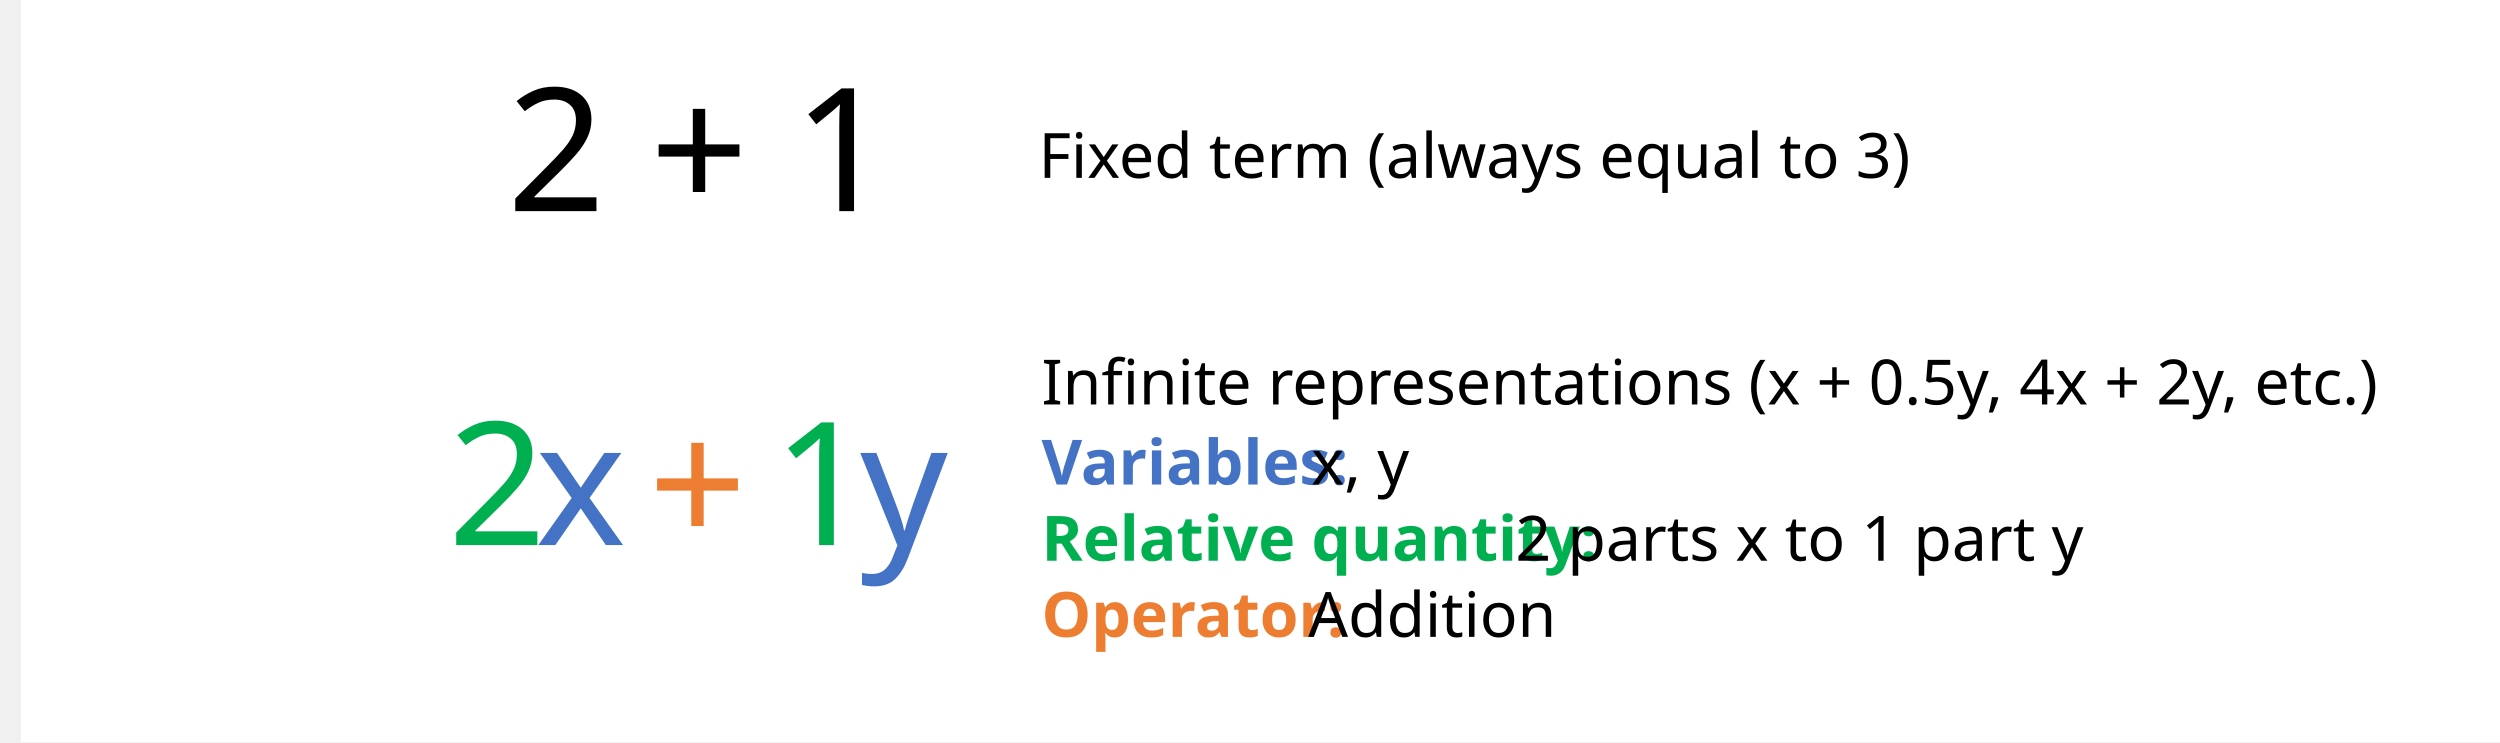
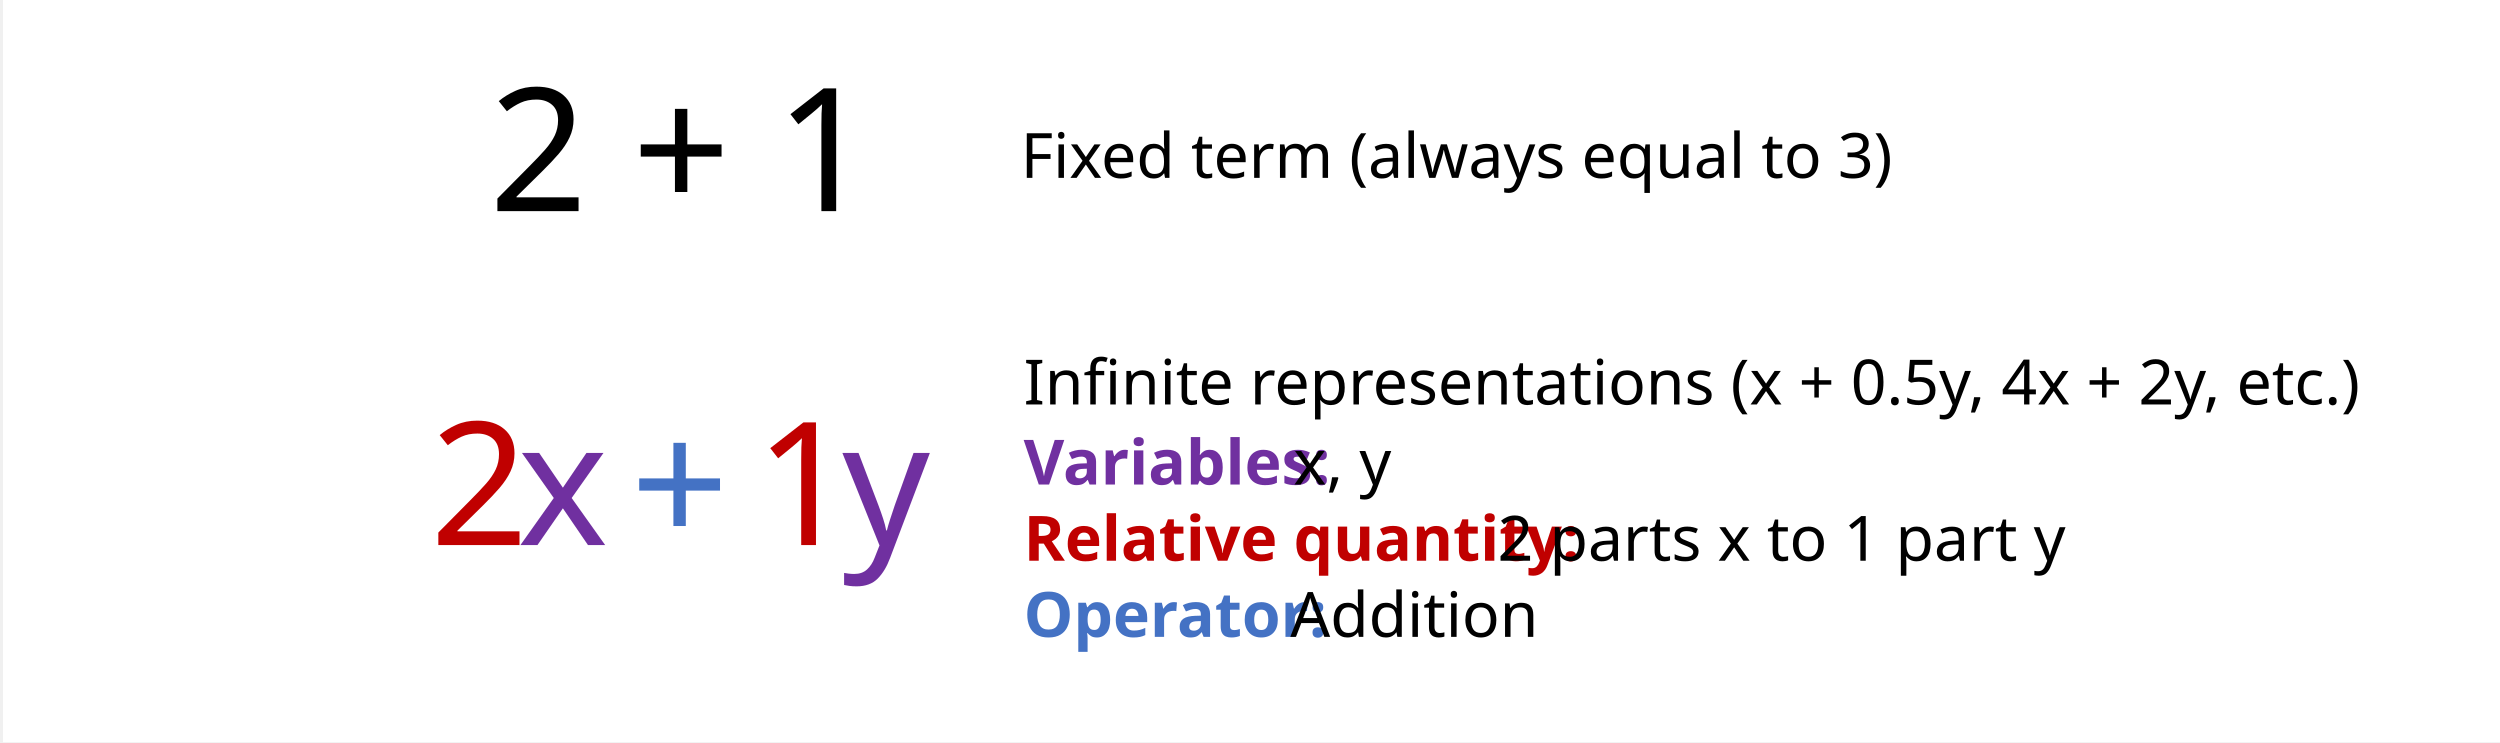
<svg xmlns="http://www.w3.org/2000/svg" width="1280" height="380" overflow="hidden" version="1.1" id="svg39">
  <defs id="defs5">
    <clipPath id="clip0">
      <rect x="0" y="0" width="1280" height="720" id="rect2" />
    </clipPath>
  </defs>
-   <g clip-path="url(#clip0)" id="g37" transform="translate(10.67797,-144.9152)">
+   <g clip-path="url(#clip0)" id="g37" transform="translate(1.525424,-144.9152)">
    <rect x="0" y="0" width="1280" height="720" fill="#ffffff" id="rect7" />
    <text font-family="Calibri, Calibri_MSFontService, sans-serif" font-weight="400" font-size="88px" transform="translate(248.926,253)" id="text9">2 + 1</text>
    <text font-family="Calibri, Calibri_MSFontService, sans-serif" font-weight="400" font-size="32px" transform="translate(521.082,236)" id="text11">Fixed term (always equal to 3)</text>
-     <text fill="#00b050" font-family="Calibri, Calibri_MSFontService, sans-serif" font-weight="400" font-size="88px" transform="translate(218.686,424)" id="text13">2</text>
-     <text fill="#4472c4" font-family="Calibri, Calibri_MSFontService, sans-serif" font-weight="400" font-size="88px" transform="translate(263.353,424)" id="text15">x</text>
-     <text fill="#ed7d31" font-family="Calibri, Calibri_MSFontService, sans-serif" font-weight="400" font-size="88px" transform="translate(321.353,424)" id="text17">+</text>
-     <text fill="#00b050" font-family="Calibri, Calibri_MSFontService, sans-serif" font-weight="400" font-size="88px" transform="translate(385.019,424)" id="text19">1</text>
-     <text fill="#4472c4" font-family="Calibri, Calibri_MSFontService, sans-serif" font-weight="400" font-size="88px" transform="translate(429.686,424)" id="text21">y</text>
+     <text fill="#c00000" font-family="Calibri, Calibri_MSFontService, sans-serif" font-weight="400" font-size="88px" transform="translate(218.686,424)" id="text13">2</text>
+     <text fill="#7030a0" font-family="Calibri, Calibri_MSFontService, sans-serif" font-weight="400" font-size="88px" transform="translate(263.353,424)" id="text15">x</text>
+     <text fill="#4472c4" font-family="Calibri, Calibri_MSFontService, sans-serif" font-weight="400" font-size="88px" transform="translate(321.353,424)" id="text17">+</text>
+     <text fill="#c00000" font-family="Calibri, Calibri_MSFontService, sans-serif" font-weight="400" font-size="88px" transform="translate(385.019,424)" id="text19">1</text>
+     <text fill="#7030a0" font-family="Calibri, Calibri_MSFontService, sans-serif" font-weight="400" font-size="88px" transform="translate(429.686,424)" id="text21">y</text>
    <text font-family="Calibri, Calibri_MSFontService, sans-serif" font-weight="400" font-size="32px" transform="translate(522.585,352)" id="text23">Infinite representations (x + 0.5y, 4x + 2y, etc.)</text>
-     <text fill="#4472c4" font-family="Calibri, Calibri_MSFontService, sans-serif" font-weight="700" font-size="32px" transform="translate(522.585,393)" id="text25">Variables:</text>
+     <text fill="#7030a0" font-family="Calibri, Calibri_MSFontService, sans-serif" font-weight="700" font-size="32px" transform="translate(522.585,393)" id="text25">Variables:</text>
    <text font-family="Calibri, Calibri_MSFontService, sans-serif" font-weight="400" font-size="32px" transform="translate(660.652,393)" id="text27">x, y</text>
-     <text fill="#00b050" font-family="Calibri, Calibri_MSFontService, sans-serif" font-weight="700" font-size="32px" transform="translate(522.585,432)" id="text29">Relative quantity:</text>
+     <text fill="#c00000" font-family="Calibri, Calibri_MSFontService, sans-serif" font-weight="700" font-size="32px" transform="translate(522.585,432)" id="text29">Relative quantity:</text>
    <text font-family="Calibri, Calibri_MSFontService, sans-serif" font-weight="400" font-size="32px" transform="translate(765.219,432)" id="text31">2 parts x to 1 part y</text>
-     <text fill="#ed7d31" font-family="Calibri, Calibri_MSFontService, sans-serif" font-weight="700" font-size="32px" transform="translate(522.585,471)" id="text33">Operator:</text>
+     <text fill="#4472c4" font-family="Calibri, Calibri_MSFontService, sans-serif" font-weight="700" font-size="32px" transform="translate(522.585,471)" id="text33">Operator:</text>
    <text font-family="Calibri, Calibri_MSFontService, sans-serif" font-weight="400" font-size="32px" transform="translate(659.105,471)" id="text35">Addition</text>
  </g>
</svg>
